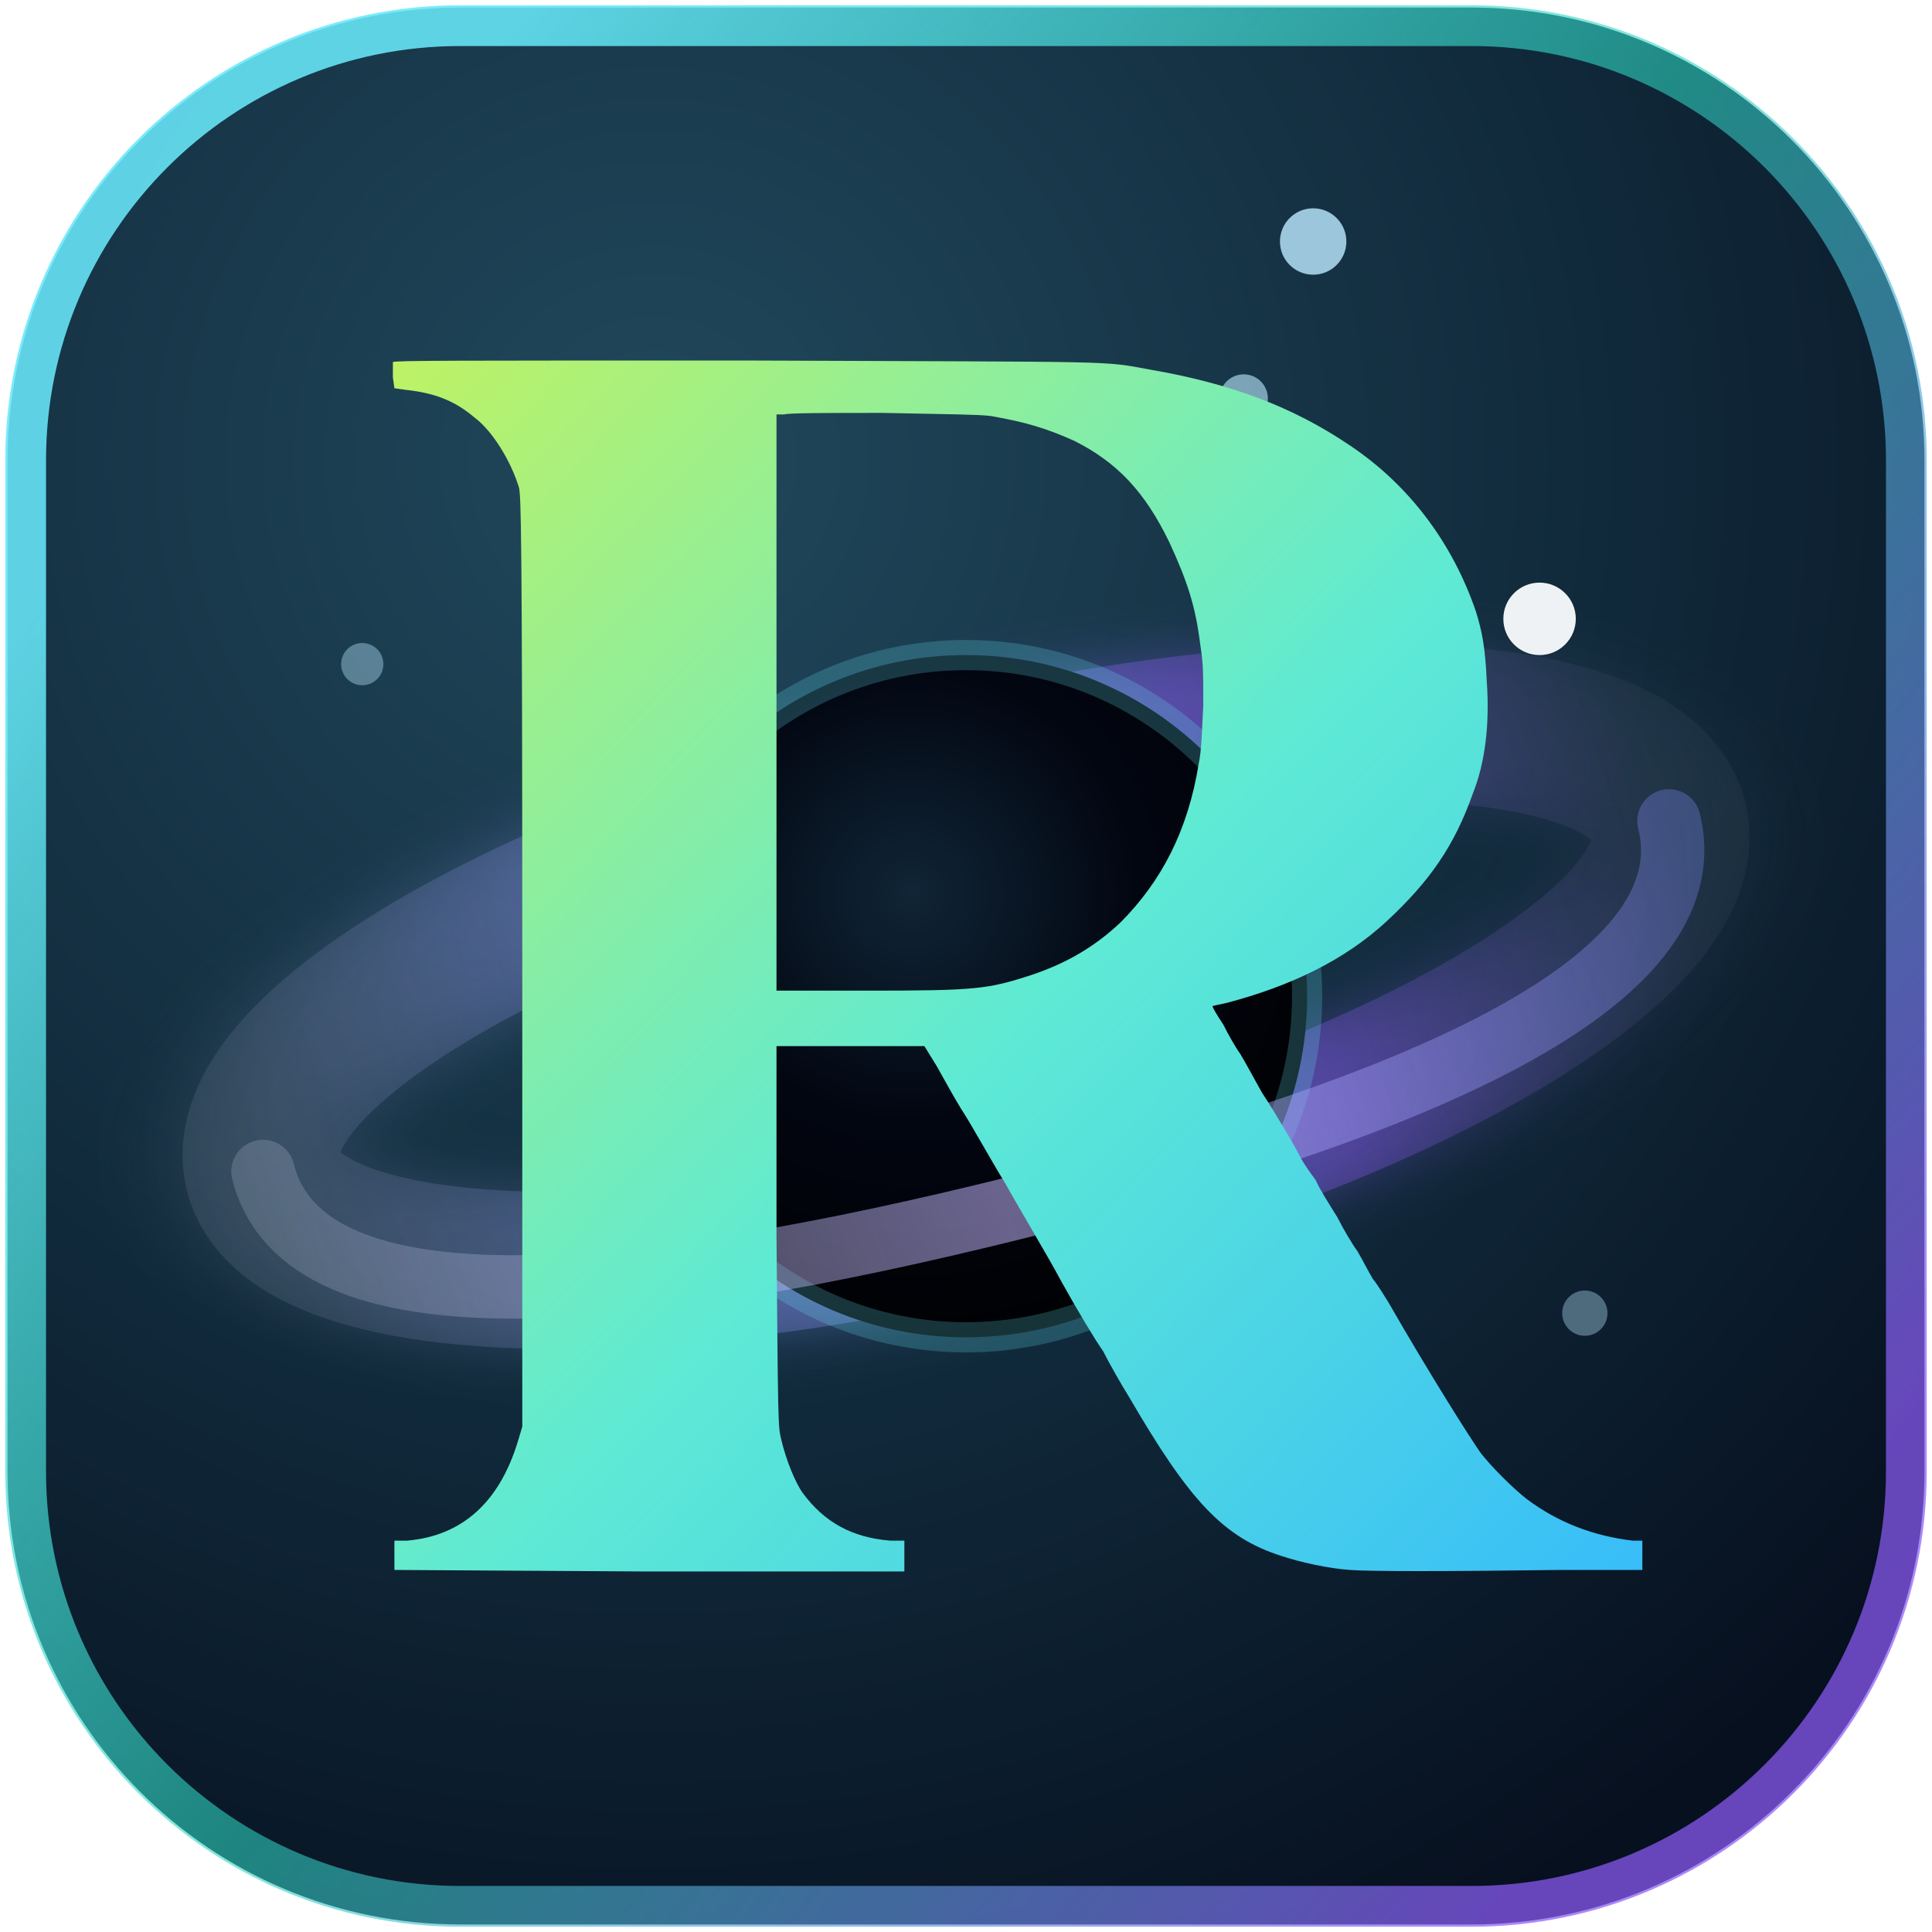
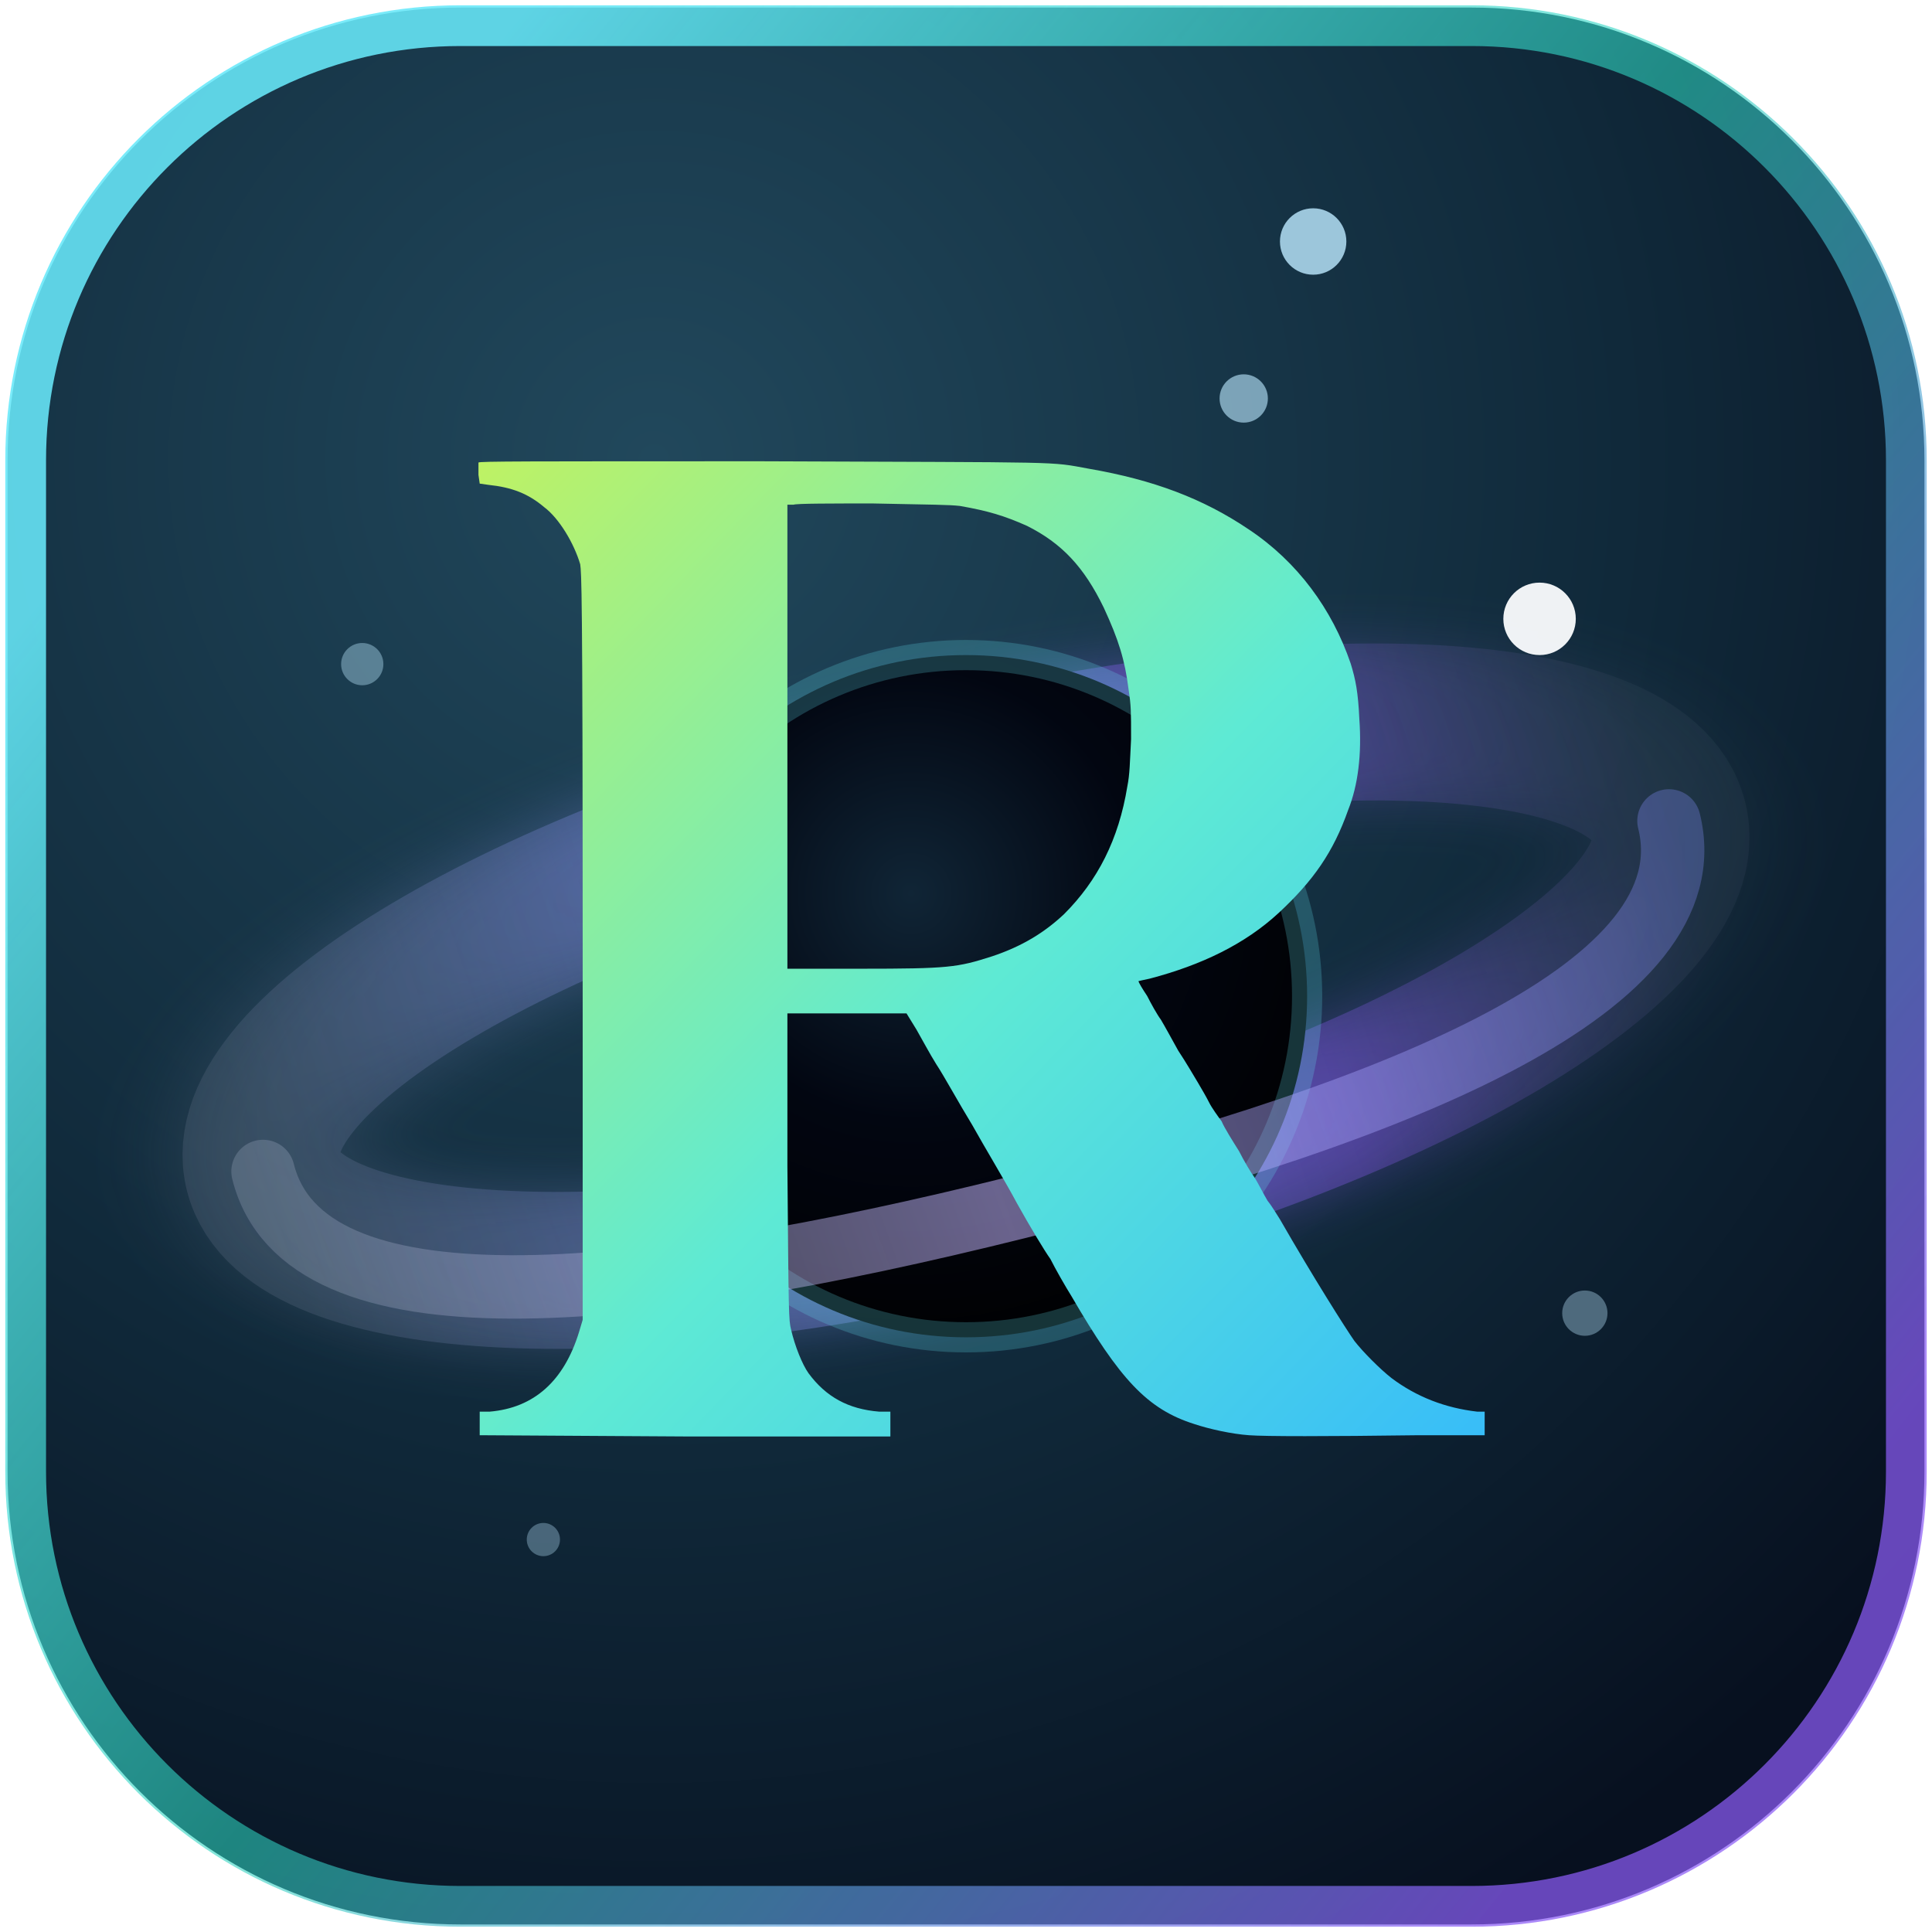
<svg xmlns="http://www.w3.org/2000/svg" viewBox="0 0 64 64" role="img" aria-labelledby="title">
  <defs>
    <radialGradient id="surface" cx="34%" cy="24%" r="86%">
      <stop offset="0" stop-color="#21485c" />
      <stop offset="0.58" stop-color="#10293a" />
      <stop offset="1" stop-color="#07101f" />
    </radialGradient>
    <linearGradient id="rim" x1="7" y1="13" x2="57" y2="54" gradientUnits="userSpaceOnUse">
      <stop stop-color="#67e8f9" stop-opacity="0.88" />
      <stop offset="0.48" stop-color="#2dd4bf" stop-opacity="0.58" />
      <stop offset="1" stop-color="#8b5cf6" stop-opacity="0.72" />
    </linearGradient>
    <linearGradient id="diskBack" x1="8" y1="35" x2="56" y2="31" gradientUnits="userSpaceOnUse">
      <stop stop-color="#64748b" stop-opacity="0.26" />
      <stop offset="0.42" stop-color="#818cf8" stop-opacity="0.4" />
      <stop offset="0.72" stop-color="#8b5cf6" stop-opacity="0.32" />
      <stop offset="1" stop-color="#475569" stop-opacity="0.16" />
    </linearGradient>
    <linearGradient id="diskFront" x1="8" y1="38" x2="56" y2="33" gradientUnits="userSpaceOnUse">
      <stop stop-color="#94a3b8" stop-opacity="0.32" />
      <stop offset="0.48" stop-color="#c4b5fd" stop-opacity="0.54" />
      <stop offset="1" stop-color="#818cf8" stop-opacity="0.32" />
    </linearGradient>
    <radialGradient id="horizon" cx="42%" cy="35%" r="72%">
      <stop stop-color="#102536" />
      <stop offset="0.46" stop-color="#020611" />
      <stop offset="1" />
    </radialGradient>
    <linearGradient id="mark" x1="255" y1="1019" x2="1066" y2="234" gradientUnits="userSpaceOnUse">
      <stop stop-color="#bef264" />
      <stop offset="0.52" stop-color="#5eead4" />
      <stop offset="1" stop-color="#38bdf8" />
    </linearGradient>
    <filter id="glow" x="-45%" y="-90%" width="190%" height="280%" color-interpolation-filters="sRGB">
      <feGaussianBlur stdDeviation="1.2" result="blur" />
      <feMerge>
        <feMergeNode in="blur" />
        <feMergeNode in="SourceGraphic" />
      </feMerge>
    </filter>
  </defs>
  <rect x="0.25" y="0.25" width="63.5" height="63.5" rx="15" fill="url(#surface)" />
  <rect x="0.85" y="0.85" width="62.3" height="62.3" rx="14.4" fill="none" stroke="url(#rim)" stroke-width="1.35" />
  <g fill="#bae6fd">
    <circle cx="43.5" cy="8" r="1.1" opacity="0.82" />
    <circle cx="41.2" cy="13.2" r="0.8" opacity="0.62" />
    <circle cx="39.6" cy="18.1" r="0.6" opacity="0.46" />
    <circle cx="12" cy="22" r="0.7" opacity="0.4" />
    <circle cx="52.5" cy="43.5" r="0.75" opacity="0.38" />
    <circle cx="18" cy="51" r="0.55" opacity="0.34" />
  </g>
  <g transform="rotate(-14 32 33)" filter="url(#glow)">
    <ellipse cx="32" cy="33" rx="24" ry="7.2" fill="none" stroke="url(#diskBack)" stroke-width="5.2" />
  </g>
  <circle cx="32" cy="33" r="11.3" fill="url(#horizon)" stroke="#67e8f9" stroke-opacity="0.22" />
  <g transform="rotate(-14 32 33)">
    <path d="M8 33C8 38.6 18.8 40.2 32 40.2C45.2 40.2 56 38.6 56 33" fill="none" stroke="url(#diskFront)" stroke-width="2.1" stroke-linecap="round" />
  </g>
-   <path d="M255 1019c0-1 0-5 0-10l1-7 7-1c19-2 32-7 45-18 12-9 24-29 29-46 1-7 2-18 2-308V328l-3-10c-12-39-36-61-72-64h-8v-19l165-1h166v20h-9c-25 2-43 12-57 31-5 7-11 22-14 35-2 8-2 11-3 132v123h96l8-13c4-7 11-20 16-28 6-9 18-31 29-49 10-18 27-46 36-63 10-18 22-38 27-45 4-8 12-22 17-30 39-67 61-91 99-103 12-4 30-8 44-9 13-1 62-1 137 0h53v19h-6c-26 3-49 12-69 27-9 7-23 21-30 30-7 10-33 51-60 98-2 3-6 10-10 15-3 5-7 13-10 18-3 4-9 14-13 22-5 8-12 19-14 24-3 4-8 11-10 15-2 4-6 11-9 16s-10 17-16 26c-5 9-11 20-14 25-3 4-8 13-11 19-4 6-7 11-7 12 0 0 4 1 9 2 42 11 77 28 104 53 28 26 44 49 56 83 8 20 11 45 9 73-1 22-3 32-7 45-15 44-43 82-82 108-37 25-77 40-129 49-33 6-14 5-263 6-192 0-228 0-229-1zm388-35c23-4 36-8 54-16 28-14 46-33 62-66 12-26 17-42 20-66 2-13 2-17 2-40-1-19-1-28-3-38-7-43-24-76-51-103-16-15-34-26-58-34-28-9-35-10-106-10h-59v374h5c2 1 31 1 64 1 49-1 61-1 70-2z" fill="url(#mark)" transform="matrix(0.05103668 0 0 -0.05103668 0 64)" />
+   <path d="M255 1019c0-1 0-5 0-10l1-7 7-1c19-2 32-7 45-18 12-9 24-29 29-46 1-7 2-18 2-308V328l-3-10c-12-39-36-61-72-64h-8v-19l165-1h166v20h-9c-25 2-43 12-57 31-5 7-11 22-14 35-2 8-2 11-3 132v123h96l8-13c4-7 11-20 16-28 6-9 18-31 29-49 10-18 27-46 36-63 10-18 22-38 27-45 4-8 12-22 17-30 39-67 61-91 99-103 12-4 30-8 44-9 13-1 62-1 137 0h53v19h-6c-26 3-49 12-69 27-9 7-23 21-30 30-7 10-33 51-60 98-2 3-6 10-10 15-3 5-7 13-10 18-3 4-9 14-13 22-5 8-12 19-14 24-3 4-8 11-10 15-2 4-6 11-9 16s-10 17-16 26c-5 9-11 20-14 25-3 4-8 13-11 19-4 6-7 11-7 12 0 0 4 1 9 2 42 11 77 28 104 53 28 26 44 49 56 83 8 20 11 45 9 73-1 22-3 32-7 45-15 44-43 82-82 108-37 25-77 40-129 49-33 6-14 5-263 6-192 0-228 0-229-1zm388-35c23-4 36-8 54-16 28-14 46-33 62-66 12-26 17-42 20-66 2-13 2-17 2-40-1-19-1-28-3-38-7-43-24-76-51-103-16-15-34-26-58-34-28-9-35-10-106-10h-59v374h5c2 1 31 1 64 1 49-1 61-1 70-2z" fill="url(#mark)" transform="matrix(0.04109963 0 0 -0.04109963 5.369317 57.20205)" />
  <circle cx="51" cy="20.5" r="1.2" fill="#f8fafc" opacity="0.96" />
</svg>
